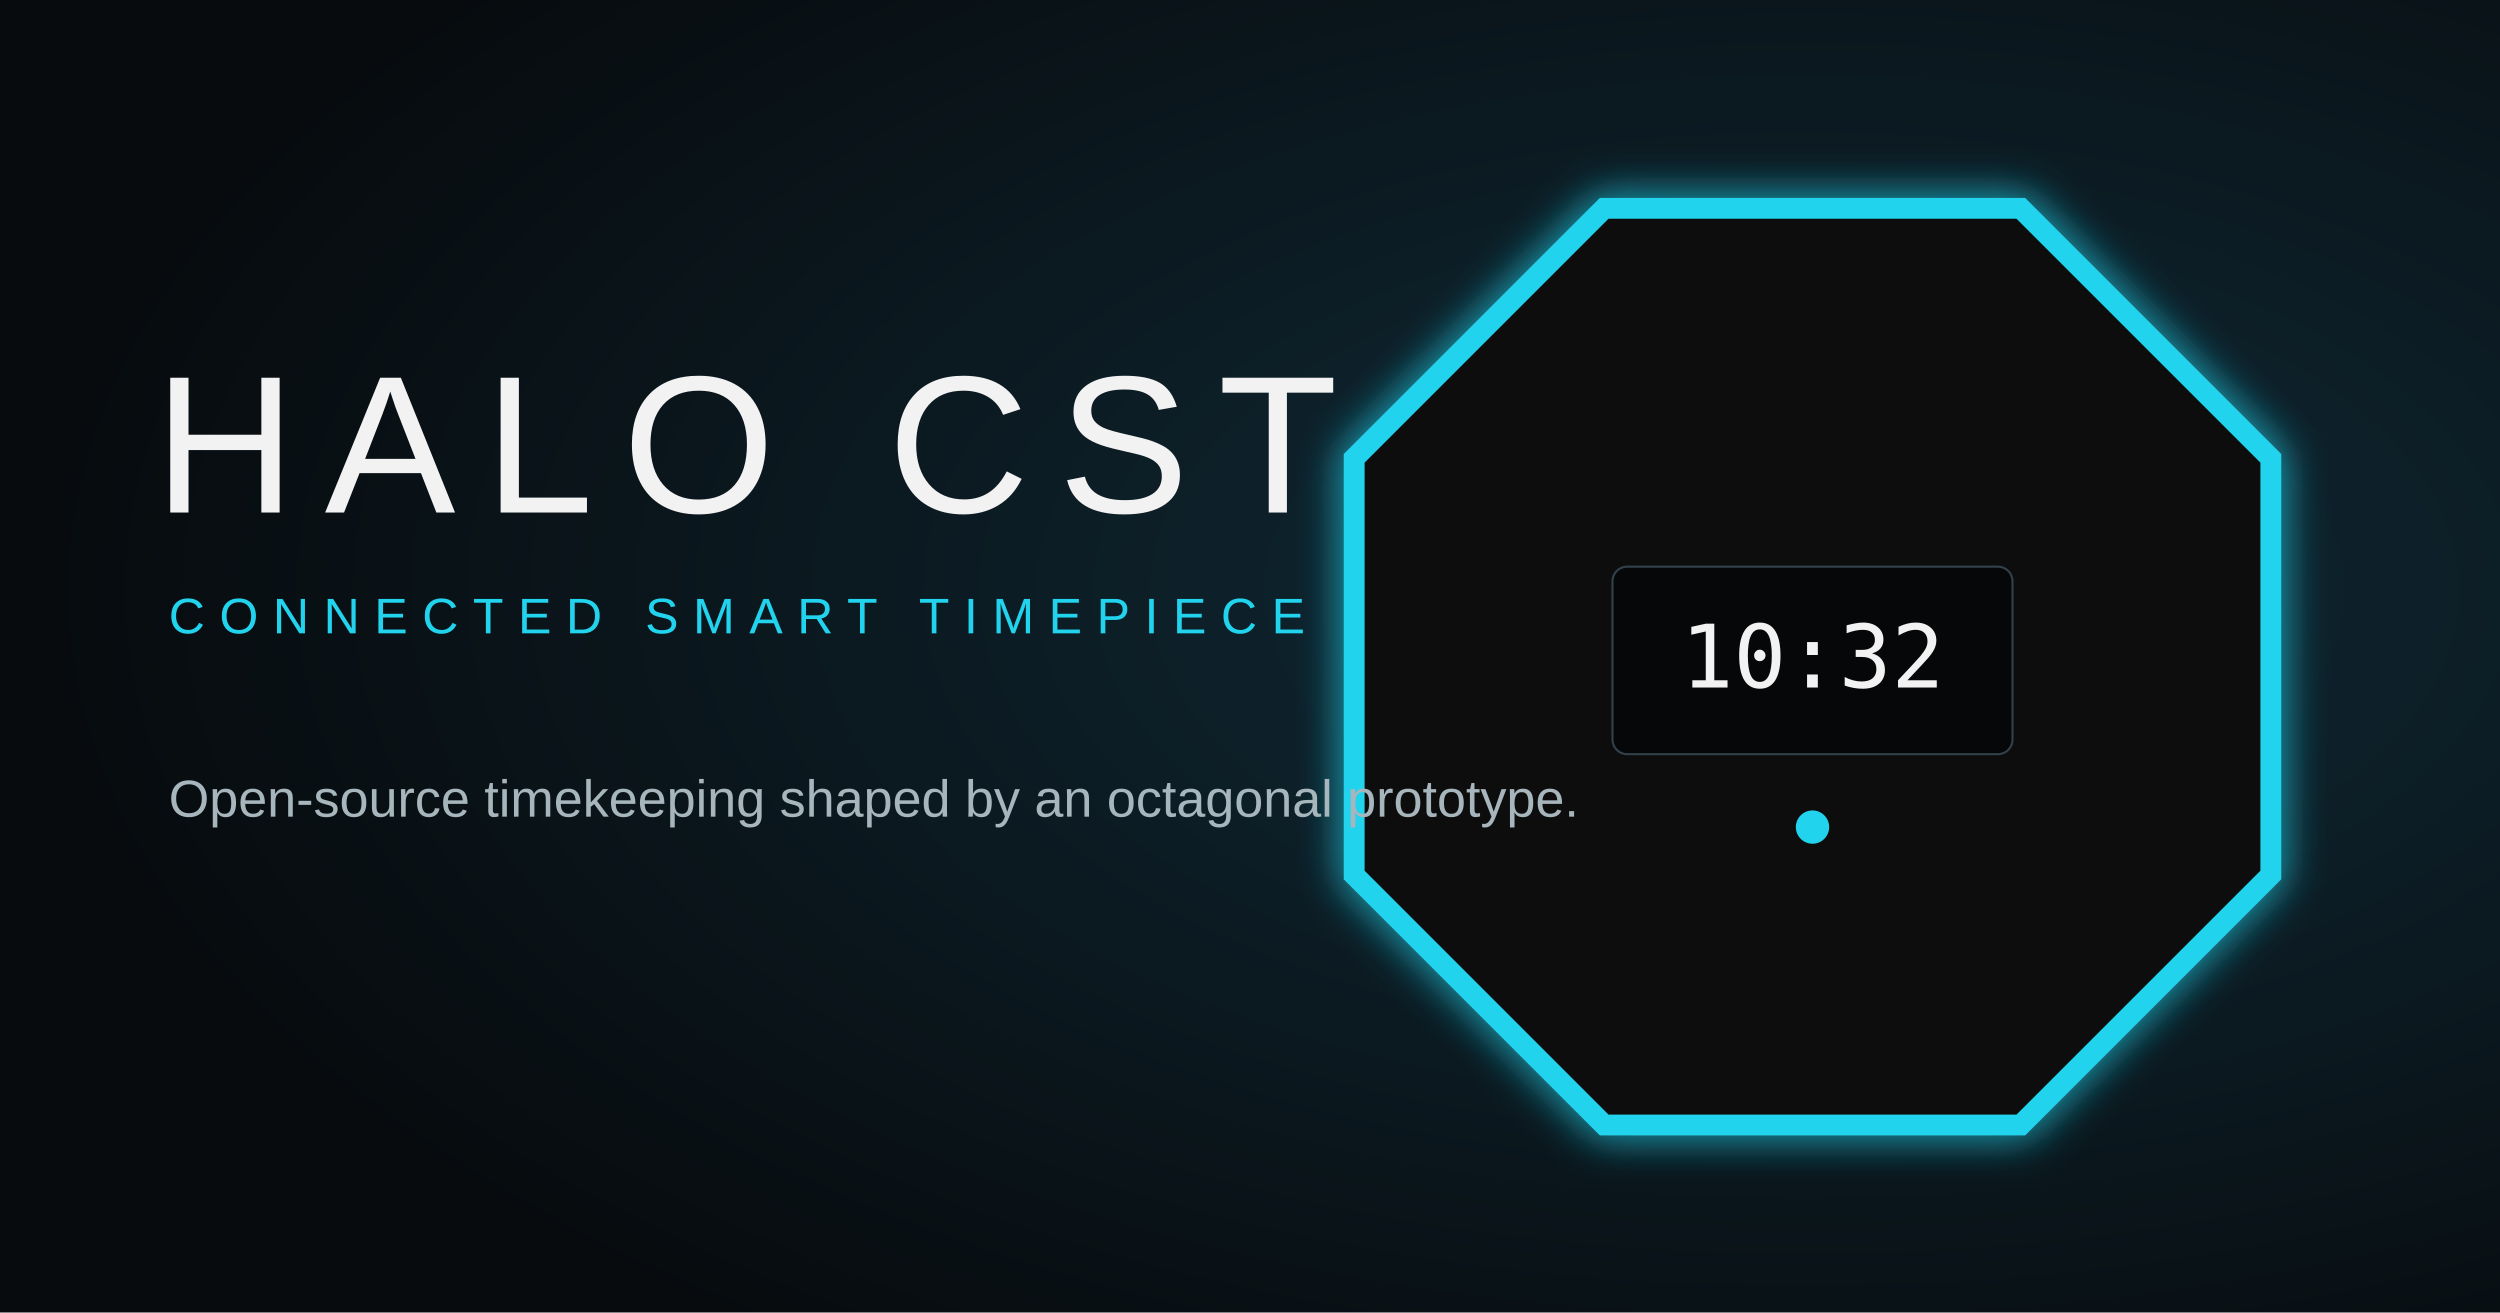
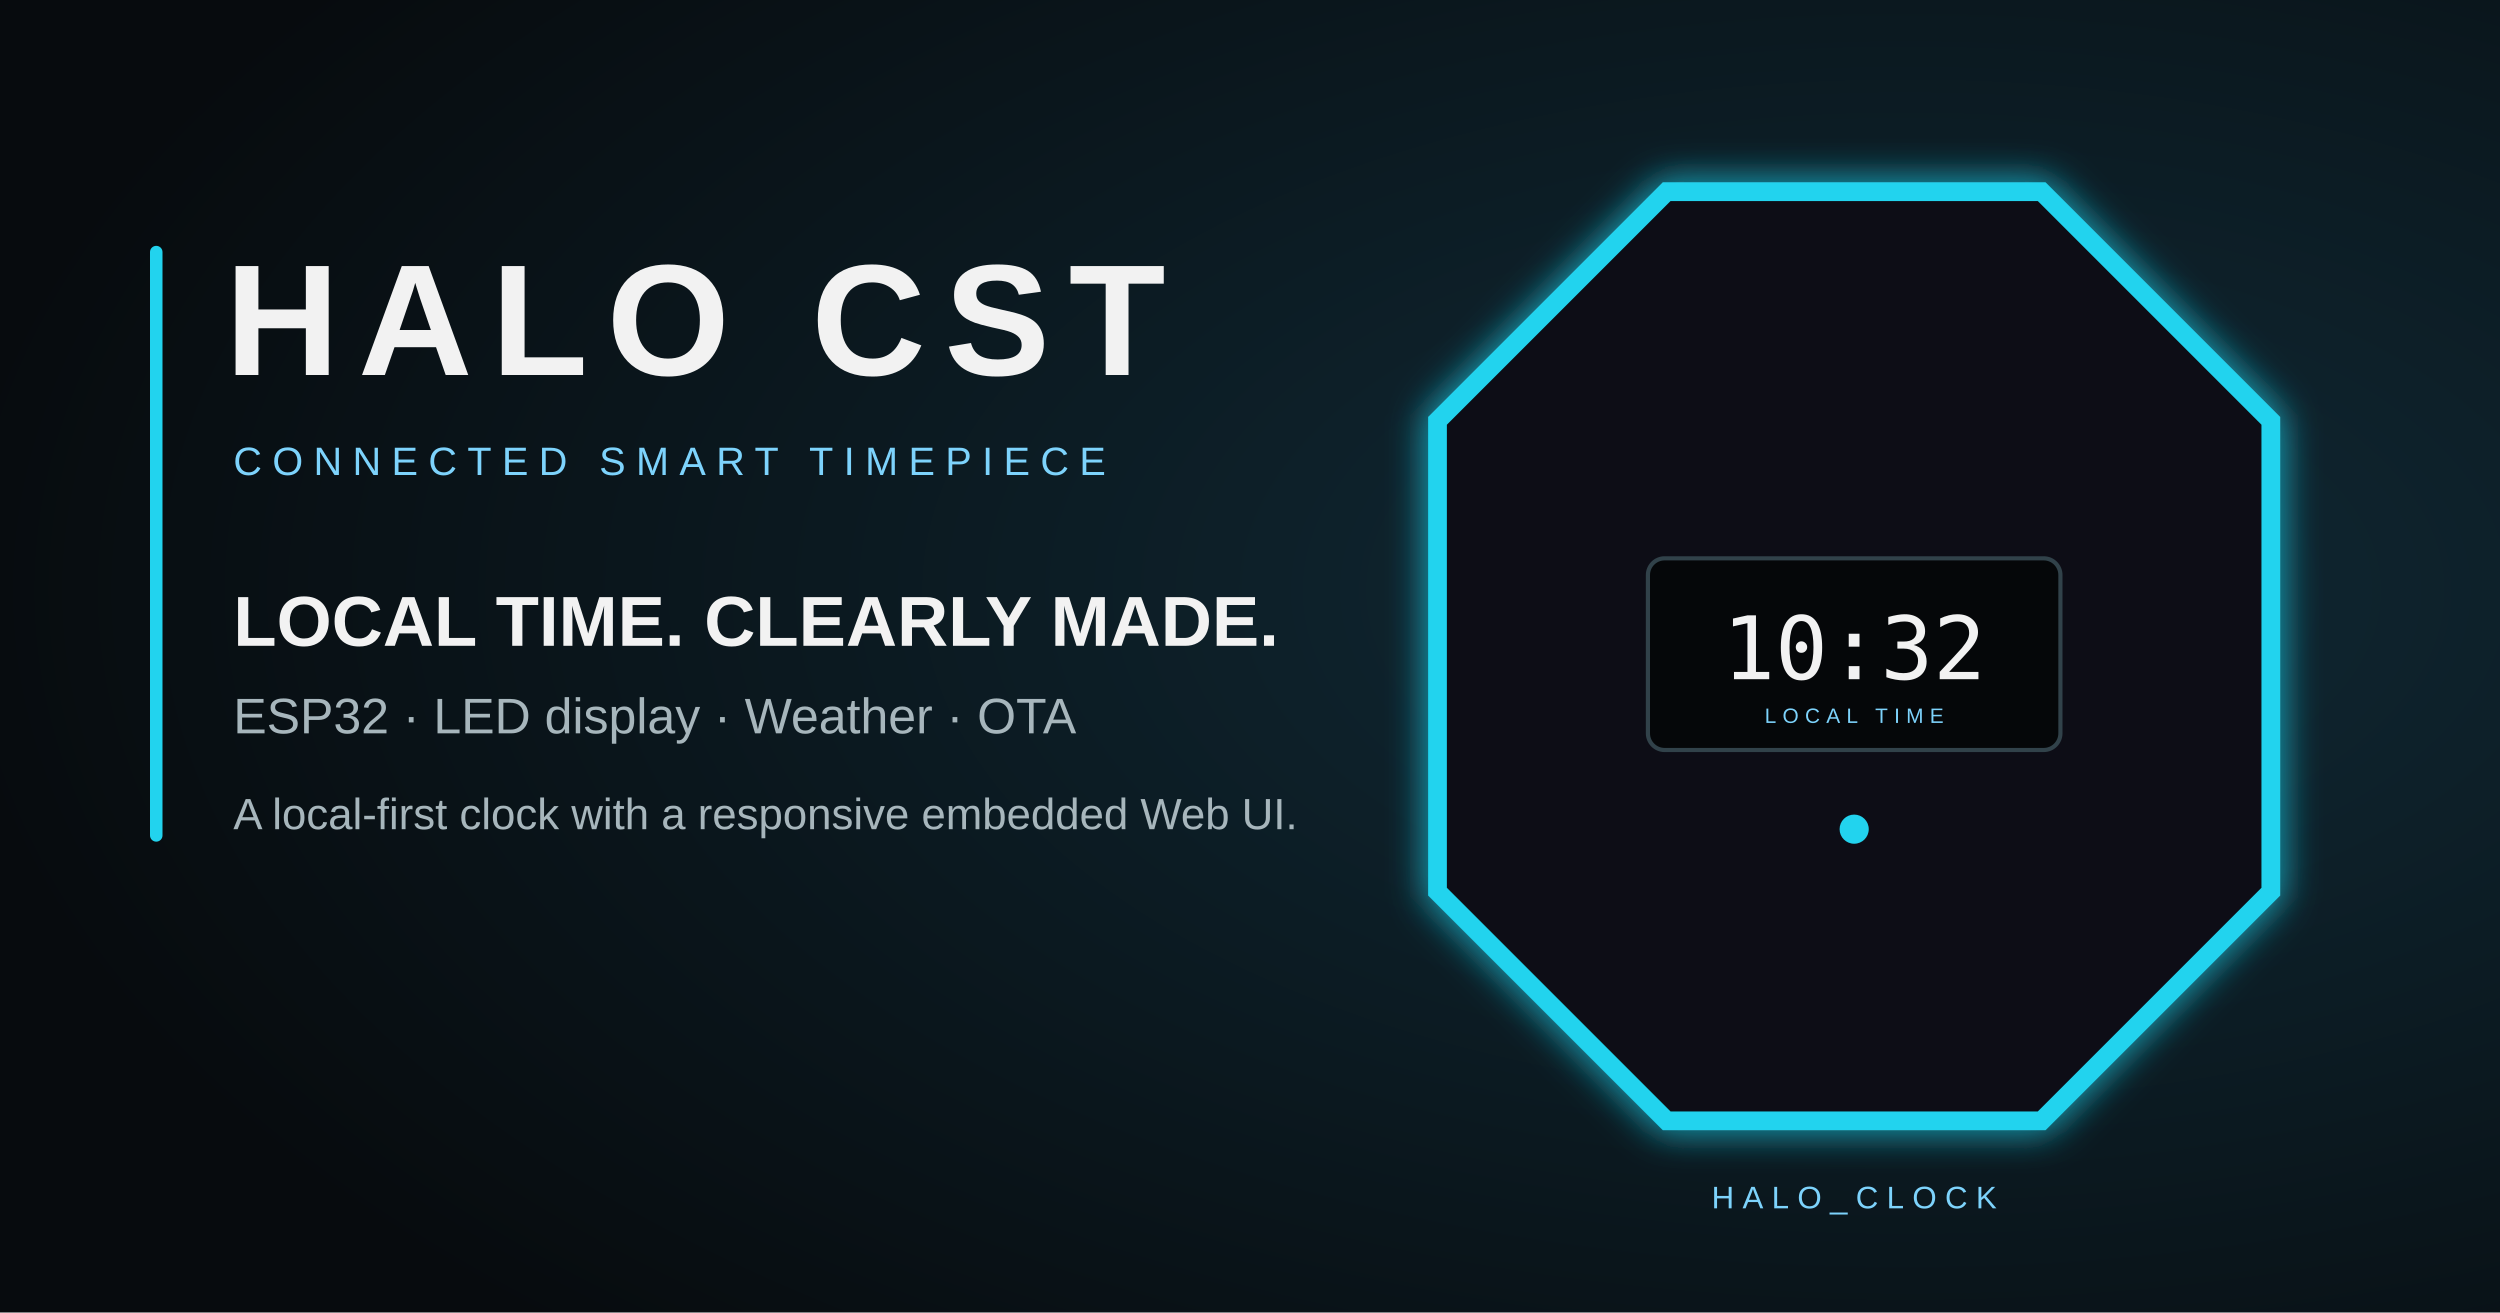
<svg xmlns="http://www.w3.org/2000/svg" viewBox="0 0 1200 630" role="img" aria-labelledby="title desc">
  <defs>
-     <radialGradient id="bg" cx="72%" cy="45%" r="70%">
+     <radialGradient id="background" cx="76%" cy="45%" r="78%">
      <stop stop-color="#102a36" />
      <stop offset="1" stop-color="#070b0e" />
    </radialGradient>
-     <filter id="glow">
-       <feGaussianBlur stdDeviation="10" result="b" />
+     <filter id="glow" x="-30%" y="-30%" width="160%" height="160%">
+       <feGaussianBlur stdDeviation="9" result="blur" />
      <feMerge>
-         <feMergeNode in="b" />
+         <feMergeNode in="blur" />
        <feMergeNode in="SourceGraphic" />
      </feMerge>
    </filter>
  </defs>
-   <rect width="1200" height="630" fill="url(#bg)" />
-   <path d="M770 100h200l120 120v200L970 540H770L650 420V220Z" fill="#0e0e0e" stroke="#22d3ee" stroke-width="10" filter="url(#glow)" />
-   <rect x="774" y="272" width="192" height="90" rx="7" fill="#050709" stroke="#31424a" />
-   <text x="870" y="330" fill="#f2f2f2" font-family="monospace" font-size="42" text-anchor="middle">10:32</text>
-   <circle cx="870" cy="397" r="8" fill="#22d3ee" />
-   <text x="74" y="246" fill="#f2f2f2" font-family="Arial Narrow,Arial,sans-serif" font-size="94" letter-spacing="14">HALO CST</text>
-   <text x="81" y="304" fill="#22d3ee" font-family="Arial,Helvetica,sans-serif" font-size="24" letter-spacing="7">CONNECTED SMART TIMEPIECE</text>
-   <text x="81" y="392" fill="#a7b6bc" font-family="Arial,Helvetica,sans-serif" font-size="25">Open-source timekeeping shaped by an octagonal prototype.</text>
+   <rect width="1200" height="630" fill="url(#background)" />
+   <rect x="72" y="118" width="6" height="286" rx="3" fill="#22d3ee" />
+   <text x="108" y="180" fill="#f2f2f2" font-family="Arial Narrow,Arial,sans-serif" font-size="76" font-weight="600" letter-spacing="9">HALO CST</text>
+   <text x="112" y="228" fill="#7dd3fc" font-family="Arial,Helvetica,sans-serif" font-size="19" letter-spacing="5">CONNECTED SMART TIMEPIECE</text>
+   <text x="112" y="310" fill="#f2f2f2" font-family="Arial,Helvetica,sans-serif" font-size="34" font-weight="600">LOCAL TIME. CLEARLY MADE.</text>
+   <text x="112" y="352" fill="#a7b6bc" font-family="Arial,Helvetica,sans-serif" font-size="24">ESP32 · LED display · Weather · OTA</text>
+   <text x="112" y="398" fill="#a7b6bc" font-family="Arial,Helvetica,sans-serif" font-size="21">A local-first clock with a responsive embedded Web UI.</text>
+   <path d="M800 92h180l110 110v226L980 538H800L690 428V202Z" fill="#0a1117" stroke="#22d3ee" stroke-width="9" filter="url(#glow)" />
+   <rect x="791" y="268" width="198" height="92" rx="8" fill="#050709" stroke="#31424a" stroke-width="2" />
+   <text x="890" y="326" fill="#f2f2f2" font-family="ui-monospace,Consolas,monospace" font-size="42" text-anchor="middle">10:32</text>
+   <text x="890" y="347" fill="#7dd3fc" font-family="Arial,Helvetica,sans-serif" font-size="10" letter-spacing="3" text-anchor="middle">LOCAL TIME</text>
+   <circle cx="890" cy="398" r="7" fill="#22d3ee" />
+   <text x="890" y="580" fill="#7dd3fc" font-family="Arial,Helvetica,sans-serif" font-size="15" letter-spacing="4" text-anchor="middle">HALO_CLOCK</text>
</svg>
